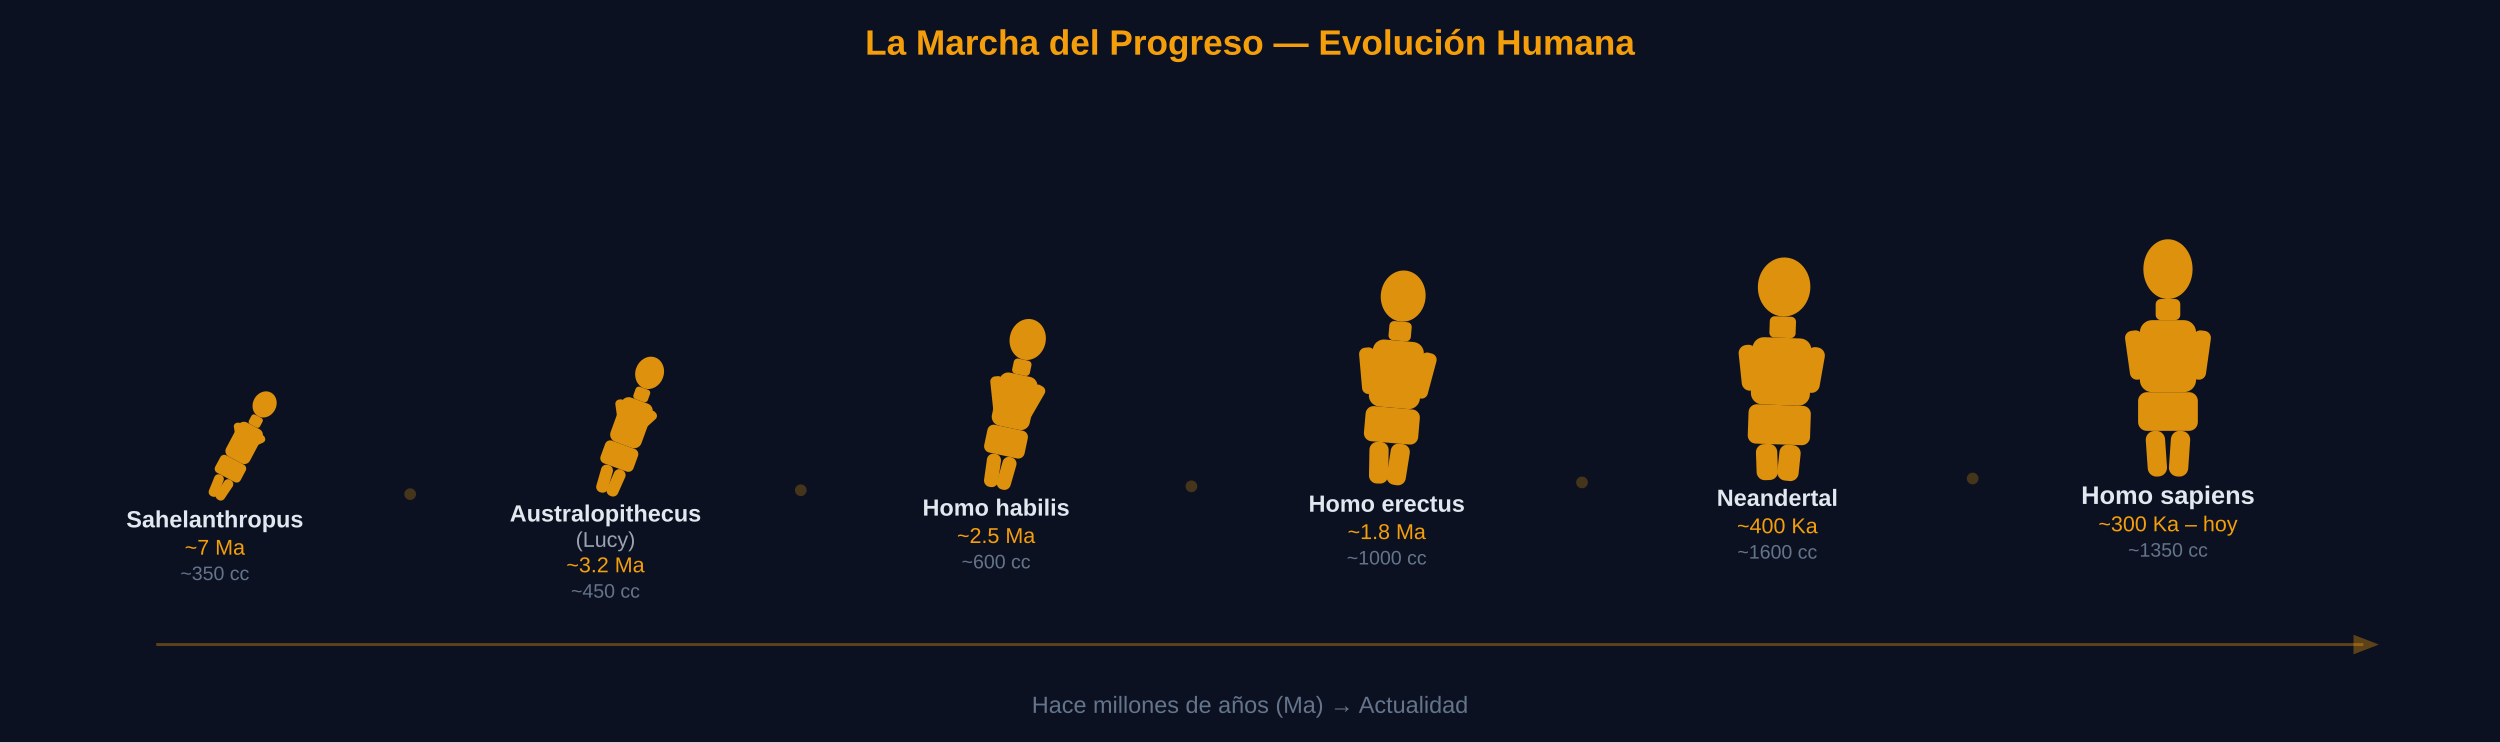
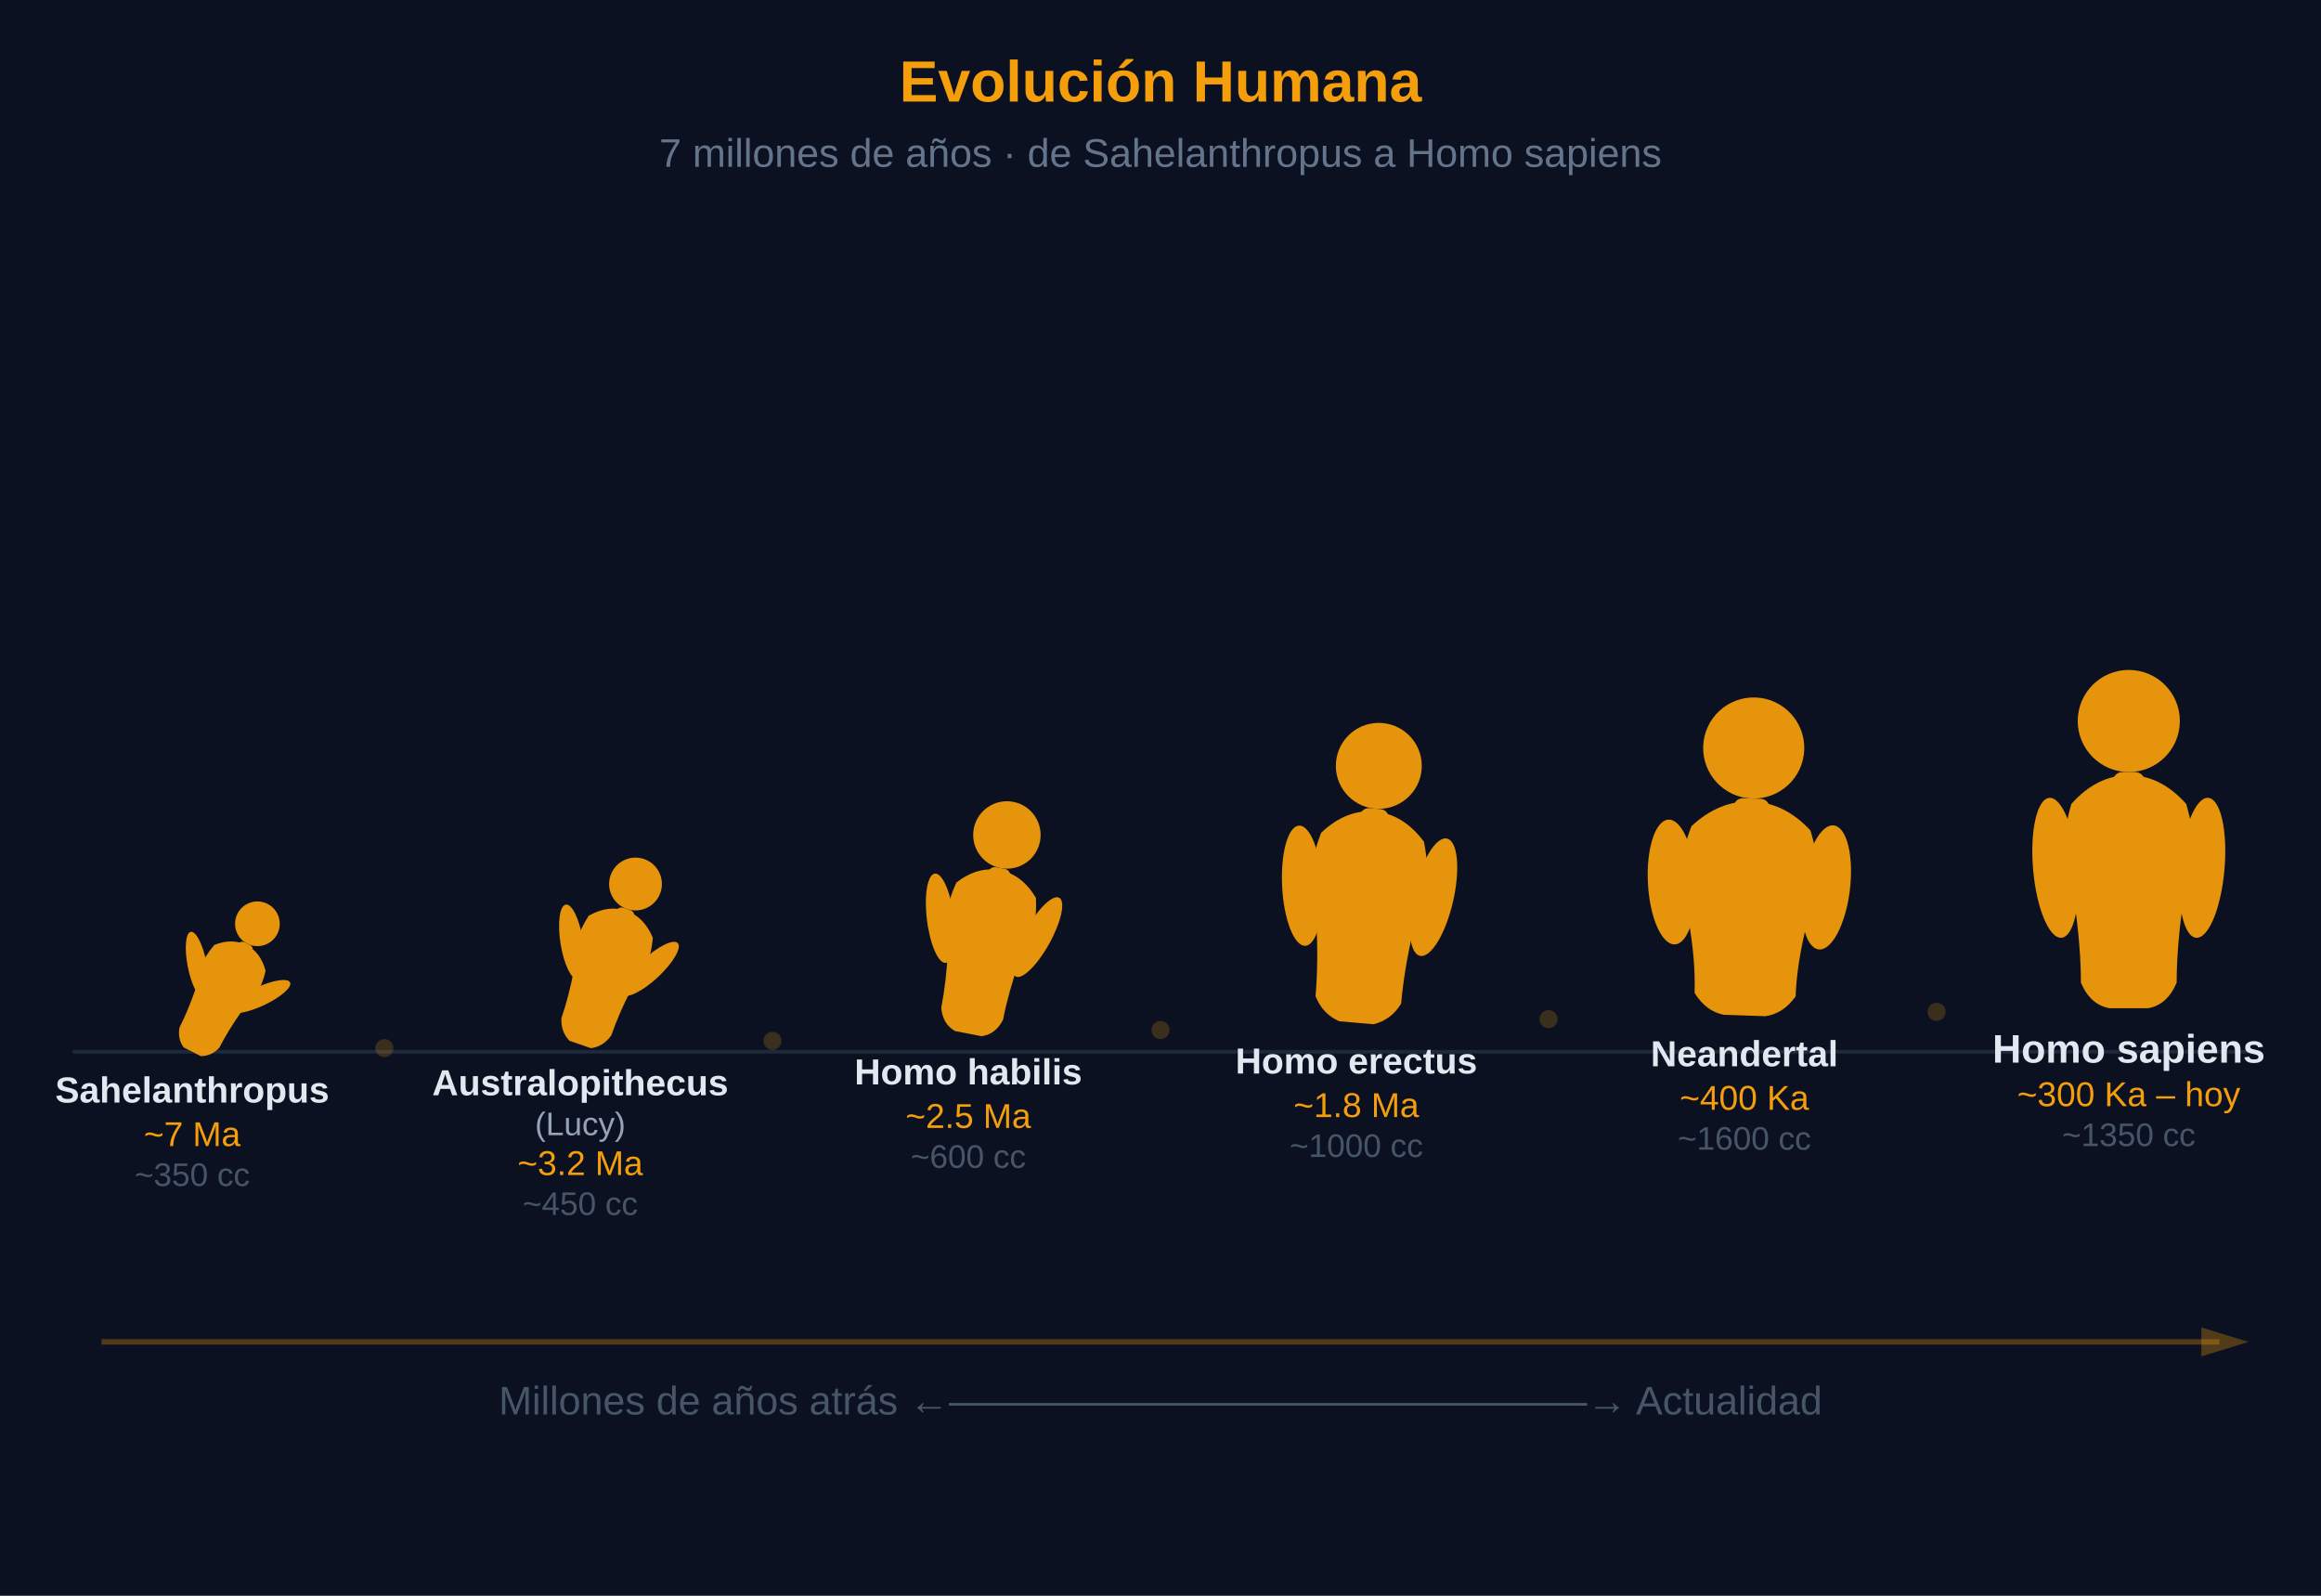
- <svg xmlns="http://www.w3.org/2000/svg" viewBox="0 0 1280 380">
-   <rect width="1280" height="380" fill="#0b1120" />
-   <text x="640" y="28" fill="#f59e0b" font-family="system-ui,Arial,sans-serif" font-size="18" font-weight="bold" text-anchor="middle">La Marcha del Progreso — Evolución Humana</text>
-   <line x1="80" y1="330" x2="1210" y2="330" stroke="#f59e0b" stroke-width="1.5" opacity="0.35" />
-   <polygon points="1205,325 1218,330 1205,335" fill="#f59e0b" opacity="0.35" />
-   <text x="640" y="365" fill="#64748b" font-family="system-ui,Arial,sans-serif" font-size="12" text-anchor="middle">Hace millones de años (Ma) → Actualidad</text>
-   <g fill="#f59e0b" opacity="0.9" transform="translate(110,255) rotate(28) scale(0.46)">
-     <ellipse cx="0" cy="-118" rx="13" ry="15" />
-     <rect x="-7" y="-103" width="14" height="12" rx="3" />
-     <rect x="-15" y="-91" width="30" height="43" rx="7" />
-     <rect x="-16" y="-48" width="32" height="22" rx="5" />
-     <rect x="-22" y="-86" width="9" height="36" rx="4" transform="rotate(-38,-17,-86)" />
-     <rect x="13" y="-86" width="9" height="36" rx="4" transform="rotate(38,17,-86)" />
-     <rect x="-12" y="-26" width="11" height="26" rx="5" transform="rotate(-6,-6,-26)" />
-     <rect x="1" y="-26" width="11" height="26" rx="5" transform="rotate(6,6,-26)" />
+ <svg xmlns="http://www.w3.org/2000/svg" viewBox="0 0 640 440">
+   <rect width="640" height="440" fill="#0b1120" />
+   <text x="320" y="28" fill="#f59e0b" font-family="system-ui,Arial,sans-serif" font-size="16" font-weight="bold" text-anchor="middle">Evolución Humana</text>
+   <text x="320" y="46" fill="#64748b" font-family="system-ui,Arial,sans-serif" font-size="11" text-anchor="middle">7 millones de años · de Sahelanthropus a Homo sapiens</text>
+   <line x1="20" y1="290" x2="620" y2="290" stroke="#1e293b" stroke-width="1" />
+   <g fill="#f59e0b" opacity="0.93" transform="translate(53,290) rotate(27) scale(0.44)">
+     <circle cx="0" cy="-90" r="14" />
+     <rect x="-5" y="-76" width="10" height="10" rx="3" />
+     <path d="M -18,-66 Q -22,-50 -16,-36 Q -14,-22 -14,-10 Q -12,-3 -6,0 L 6,0 Q 12,-3 14,-10 Q 14,-22 16,-36 Q 22,-50 18,-66 Q 10,-75 0,-75 Q -10,-75 -18,-66 Z" />
+     <ellipse cx="-22" cy="-50" rx="6" ry="21" transform="rotate(-38,-22,-50)" />
+     <ellipse cx="22" cy="-50" rx="6" ry="21" transform="rotate(38,22,-50)" />
  </g>
-   <text x="110" y="270" fill="#e2e8f0" font-family="system-ui,Arial,sans-serif" font-size="12" text-anchor="middle" font-weight="bold">Sahelanthropus</text>
-   <text x="110" y="284" fill="#f59e0b" font-family="system-ui,Arial,sans-serif" font-size="11" text-anchor="middle">~7 Ma</text>
-   <text x="110" y="297" fill="#64748b" font-family="system-ui,Arial,sans-serif" font-size="10" text-anchor="middle">~350 cc</text>
-   <g fill="#f59e0b" opacity="0.9" transform="translate(310,253) rotate(20) scale(0.56)">
-     <ellipse cx="0" cy="-118" rx="13" ry="15" />
-     <rect x="-7" y="-103" width="14" height="12" rx="3" />
-     <rect x="-15" y="-91" width="30" height="43" rx="7" />
-     <rect x="-16" y="-48" width="32" height="22" rx="5" />
-     <rect x="-22" y="-86" width="9" height="33" rx="4" transform="rotate(-28,-17,-86)" />
-     <rect x="13" y="-86" width="9" height="33" rx="4" transform="rotate(28,17,-86)" />
-     <rect x="-12" y="-26" width="11" height="26" rx="5" transform="rotate(-4,-6,-26)" />
-     <rect x="1" y="-26" width="11" height="26" rx="5" transform="rotate(4,6,-26)" />
+   <text x="53" y="304" fill="#e2e8f0" font-family="system-ui,Arial,sans-serif" font-size="10" text-anchor="middle" font-weight="bold">Sahelanthropus</text>
+   <text x="53" y="316" fill="#f59e0b" font-family="system-ui,Arial,sans-serif" font-size="9.5" text-anchor="middle">~7 Ma</text>
+   <text x="53" y="327" fill="#475569" font-family="system-ui,Arial,sans-serif" font-size="9" text-anchor="middle">~350 cc</text>
+   <g fill="#f59e0b" opacity="0.93" transform="translate(160,288) rotate(19) scale(0.52)">
+     <circle cx="0" cy="-90" r="14" />
+     <rect x="-5" y="-76" width="10" height="10" rx="3" />
+     <path d="M -18,-66 Q -22,-50 -16,-36 Q -14,-22 -14,-10 Q -12,-3 -6,0 L 6,0 Q 12,-3 14,-10 Q 14,-22 16,-36 Q 22,-50 18,-66 Q 10,-75 0,-75 Q -10,-75 -18,-66 Z" />
+     <ellipse cx="-22" cy="-50" rx="6" ry="20" transform="rotate(-28,-22,-50)" />
+     <ellipse cx="22" cy="-50" rx="6" ry="20" transform="rotate(28,22,-50)" />
  </g>
-   <text x="310" y="267" fill="#e2e8f0" font-family="system-ui,Arial,sans-serif" font-size="12" text-anchor="middle" font-weight="bold">Australopithecus</text>
-   <text x="310" y="280" fill="#cbd5e1" font-family="system-ui,Arial,sans-serif" font-size="11" text-anchor="middle" opacity="0.75">(Lucy)</text>
-   <text x="310" y="293" fill="#f59e0b" font-family="system-ui,Arial,sans-serif" font-size="11" text-anchor="middle">~3.2 Ma</text>
-   <text x="310" y="306" fill="#64748b" font-family="system-ui,Arial,sans-serif" font-size="10" text-anchor="middle">~450 cc</text>
-   <g fill="#f59e0b" opacity="0.9" transform="translate(510,250) rotate(12) scale(0.66)">
-     <ellipse cx="0" cy="-118" rx="14" ry="16" />
-     <rect x="-7" y="-102" width="14" height="12" rx="3" />
-     <rect x="-15" y="-90" width="30" height="42" rx="7" />
-     <rect x="-16" y="-48" width="32" height="22" rx="5" />
-     <rect x="-23" y="-85" width="10" height="30" rx="4" transform="rotate(-18,-18,-85)" />
-     <rect x="13" y="-85" width="10" height="30" rx="4" transform="rotate(18,18,-85)" />
-     <rect x="-12" y="-26" width="11" height="26" rx="5" transform="rotate(-4,-6,-26)" />
-     <rect x="1" y="-26" width="11" height="26" rx="5" transform="rotate(4,6,-26)" />
+   <text x="160" y="302" fill="#e2e8f0" font-family="system-ui,Arial,sans-serif" font-size="10" text-anchor="middle" font-weight="bold">Australopithecus</text>
+   <text x="160" y="313" fill="#94a3b8" font-family="system-ui,Arial,sans-serif" font-size="9" text-anchor="middle">(Lucy)</text>
+   <text x="160" y="324" fill="#f59e0b" font-family="system-ui,Arial,sans-serif" font-size="9.5" text-anchor="middle">~3.2 Ma</text>
+   <text x="160" y="335" fill="#475569" font-family="system-ui,Arial,sans-serif" font-size="9" text-anchor="middle">~450 cc</text>
+   <g fill="#f59e0b" opacity="0.93" transform="translate(267,285) rotate(11) scale(0.62)">
+     <circle cx="0" cy="-90" r="15" />
+     <rect x="-5" y="-75" width="10" height="10" rx="3" />
+     <path d="M -18,-65 Q -22,-49 -16,-35 Q -14,-21 -14,-9 Q -12,-2 -6,0 L 6,0 Q 12,-2 14,-9 Q 14,-21 16,-35 Q 22,-49 18,-65 Q 10,-74 0,-74 Q -10,-74 -18,-65 Z" />
+     <ellipse cx="-22" cy="-48" rx="6" ry="20" transform="rotate(-18,-22,-48)" />
+     <ellipse cx="22" cy="-48" rx="6" ry="20" transform="rotate(18,22,-48)" />
  </g>
-   <text x="510" y="264" fill="#e2e8f0" font-family="system-ui,Arial,sans-serif" font-size="12" text-anchor="middle" font-weight="bold">Homo habilis</text>
-   <text x="510" y="278" fill="#f59e0b" font-family="system-ui,Arial,sans-serif" font-size="11" text-anchor="middle">~2.5 Ma</text>
-   <text x="510" y="291" fill="#64748b" font-family="system-ui,Arial,sans-serif" font-size="10" text-anchor="middle">~600 cc</text>
-   <g fill="#f59e0b" opacity="0.9" transform="translate(710,248) rotate(5) scale(0.82)">
-     <ellipse cx="0" cy="-118" rx="14" ry="16" />
-     <rect x="-7" y="-102" width="14" height="12" rx="3" />
-     <rect x="-16" y="-90" width="32" height="42" rx="7" />
-     <rect x="-17" y="-48" width="34" height="22" rx="5" />
-     <rect x="-25" y="-84" width="10" height="29" rx="4" transform="rotate(-10,-20,-84)" />
-     <rect x="15" y="-84" width="10" height="29" rx="4" transform="rotate(10,20,-84)" />
-     <rect x="-13" y="-26" width="12" height="26" rx="5" transform="rotate(-4,-7,-26)" />
-     <rect x="1" y="-26" width="12" height="26" rx="5" transform="rotate(4,7,-26)" />
+   <text x="267" y="299" fill="#e2e8f0" font-family="system-ui,Arial,sans-serif" font-size="10" text-anchor="middle" font-weight="bold">Homo habilis</text>
+   <text x="267" y="311" fill="#f59e0b" font-family="system-ui,Arial,sans-serif" font-size="9.5" text-anchor="middle">~2.5 Ma</text>
+   <text x="267" y="322" fill="#475569" font-family="system-ui,Arial,sans-serif" font-size="9" text-anchor="middle">~600 cc</text>
+   <g fill="#f59e0b" opacity="0.93" transform="translate(374,282) rotate(5) scale(0.79)">
+     <circle cx="0" cy="-90" r="15" />
+     <rect x="-5" y="-75" width="10" height="10" rx="3" />
+     <path d="M -18,-65 Q -23,-48 -17,-34 Q -15,-20 -15,-8 Q -12,-2 -6,0 L 6,0 Q 12,-2 15,-8 Q 15,-20 17,-34 Q 23,-48 18,-65 Q 10,-74 0,-74 Q -10,-74 -18,-65 Z" />
+     <ellipse cx="-23" cy="-46" rx="7" ry="21" transform="rotate(-8,-23,-46)" />
+     <ellipse cx="23" cy="-46" rx="7" ry="21" transform="rotate(8,23,-46)" />
  </g>
-   <text x="710" y="262" fill="#e2e8f0" font-family="system-ui,Arial,sans-serif" font-size="12" text-anchor="middle" font-weight="bold">Homo erectus</text>
-   <text x="710" y="276" fill="#f59e0b" font-family="system-ui,Arial,sans-serif" font-size="11" text-anchor="middle">~1.8 Ma</text>
-   <text x="710" y="289" fill="#64748b" font-family="system-ui,Arial,sans-serif" font-size="10" text-anchor="middle">~1000 cc</text>
-   <g fill="#f59e0b" opacity="0.9" transform="translate(910,246) rotate(2) scale(0.84)">
-     <ellipse cx="0" cy="-118" rx="16" ry="18" />
-     <rect x="-8" y="-100" width="16" height="13" rx="3" />
-     <rect x="-18" y="-87" width="36" height="41" rx="7" />
-     <rect x="-19" y="-46" width="38" height="24" rx="5" />
-     <rect x="-27" y="-82" width="11" height="28" rx="5" transform="rotate(-8,-21,-82)" />
-     <rect x="16" y="-82" width="11" height="28" rx="5" transform="rotate(8,21,-82)" />
-     <rect x="-14" y="-22" width="13" height="22" rx="5" transform="rotate(-4,-7,-22)" />
-     <rect x="1" y="-22" width="13" height="22" rx="5" transform="rotate(4,7,-22)" />
+   <text x="374" y="296" fill="#e2e8f0" font-family="system-ui,Arial,sans-serif" font-size="10" text-anchor="middle" font-weight="bold">Homo erectus</text>
+   <text x="374" y="308" fill="#f59e0b" font-family="system-ui,Arial,sans-serif" font-size="9.5" text-anchor="middle">~1.8 Ma</text>
+   <text x="374" y="319" fill="#475569" font-family="system-ui,Arial,sans-serif" font-size="9" text-anchor="middle">~1000 cc</text>
+   <g fill="#f59e0b" opacity="0.93" transform="translate(481,280) rotate(2) scale(0.82)">
+     <circle cx="0" cy="-90" r="17" />
+     <rect x="-6" y="-73" width="12" height="10" rx="3" />
+     <path d="M -20,-63 Q -26,-46 -20,-32 Q -17,-18 -17,-7 Q -13,-1 -7,0 L 7,0 Q 13,-1 17,-7 Q 17,-18 20,-32 Q 26,-46 20,-63 Q 11,-72 0,-72 Q -11,-72 -20,-63 Z" />
+     <ellipse cx="-26" cy="-44" rx="8" ry="21" transform="rotate(-5,-26,-44)" />
+     <ellipse cx="26" cy="-44" rx="8" ry="21" transform="rotate(5,26,-44)" />
  </g>
-   <text x="910" y="259" fill="#e2e8f0" font-family="system-ui,Arial,sans-serif" font-size="12" text-anchor="middle" font-weight="bold">Neandertal</text>
-   <text x="910" y="273" fill="#f59e0b" font-family="system-ui,Arial,sans-serif" font-size="11" text-anchor="middle">~400 Ka</text>
-   <text x="910" y="286" fill="#64748b" font-family="system-ui,Arial,sans-serif" font-size="10" text-anchor="middle">~1600 cc</text>
-   <g fill="#f59e0b" opacity="0.9" transform="translate(1110,244) rotate(0) scale(0.90)">
-     <ellipse cx="0" cy="-118" rx="14" ry="17" />
-     <rect x="-7" y="-101" width="14" height="12" rx="3" />
-     <rect x="-16" y="-89" width="32" height="41" rx="7" />
-     <rect x="-17" y="-48" width="34" height="22" rx="5" />
-     <rect x="-25" y="-83" width="10" height="28" rx="4" transform="rotate(-8,-20,-83)" />
-     <rect x="15" y="-83" width="10" height="28" rx="4" transform="rotate(8,20,-83)" />
-     <rect x="-13" y="-26" width="11" height="26" rx="5" transform="rotate(-4,-7,-26)" />
-     <rect x="2" y="-26" width="11" height="26" rx="5" transform="rotate(4,7,-26)" />
+   <text x="481" y="294" fill="#e2e8f0" font-family="system-ui,Arial,sans-serif" font-size="10" text-anchor="middle" font-weight="bold">Neandertal</text>
+   <text x="481" y="306" fill="#f59e0b" font-family="system-ui,Arial,sans-serif" font-size="9.5" text-anchor="middle">~400 Ka</text>
+   <text x="481" y="317" fill="#475569" font-family="system-ui,Arial,sans-serif" font-size="9" text-anchor="middle">~1600 cc</text>
+   <g fill="#f59e0b" opacity="0.93" transform="translate(587,278) rotate(0) scale(0.88)">
+     <circle cx="0" cy="-90" r="16" />
+     <rect x="-5" y="-74" width="10" height="10" rx="3" />
+     <path d="M -18,-64 Q -23,-47 -17,-33 Q -15,-19 -15,-8 Q -12,-1 -6,0 L 6,0 Q 12,-1 15,-8 Q 15,-19 17,-33 Q 23,-47 18,-64 Q 10,-73 0,-73 Q -10,-73 -18,-64 Z" />
+     <ellipse cx="-23" cy="-44" rx="7" ry="22" transform="rotate(-5,-23,-44)" />
+     <ellipse cx="23" cy="-44" rx="7" ry="22" transform="rotate(5,23,-44)" />
  </g>
-   <text x="1110" y="258" fill="#e2e8f0" font-family="system-ui,Arial,sans-serif" font-size="13" text-anchor="middle" font-weight="bold">Homo sapiens</text>
-   <text x="1110" y="272" fill="#f59e0b" font-family="system-ui,Arial,sans-serif" font-size="11" text-anchor="middle">~300 Ka – hoy</text>
-   <text x="1110" y="285" fill="#64748b" font-family="system-ui,Arial,sans-serif" font-size="10" text-anchor="middle">~1350 cc</text>
-   <circle cx="210" cy="253" r="3" fill="#f59e0b" opacity="0.25" />
-   <circle cx="410" cy="251" r="3" fill="#f59e0b" opacity="0.25" />
-   <circle cx="610" cy="249" r="3" fill="#f59e0b" opacity="0.25" />
-   <circle cx="810" cy="247" r="3" fill="#f59e0b" opacity="0.25" />
-   <circle cx="1010" cy="245" r="3" fill="#f59e0b" opacity="0.25" />
+   <text x="587" y="293" fill="#e2e8f0" font-family="system-ui,Arial,sans-serif" font-size="11" text-anchor="middle" font-weight="bold">Homo sapiens</text>
+   <text x="587" y="305" fill="#f59e0b" font-family="system-ui,Arial,sans-serif" font-size="9.5" text-anchor="middle">~300 Ka – hoy</text>
+   <text x="587" y="316" fill="#475569" font-family="system-ui,Arial,sans-serif" font-size="9" text-anchor="middle">~1350 cc</text>
+   <line x1="28" y1="370" x2="612" y2="370" stroke="#f59e0b" stroke-width="1.5" opacity="0.3" />
+   <polygon points="607,366 620,370 607,374" fill="#f59e0b" opacity="0.3" />
+   <text x="320" y="390" fill="#475569" font-family="system-ui,Arial,sans-serif" font-size="11" text-anchor="middle">Millones de años atrás ←————————————————→ Actualidad</text>
+   <circle cx="106" cy="289" r="2.5" fill="#f59e0b" opacity="0.2" />
+   <circle cx="213" cy="287" r="2.5" fill="#f59e0b" opacity="0.2" />
+   <circle cx="320" cy="284" r="2.5" fill="#f59e0b" opacity="0.2" />
+   <circle cx="427" cy="281" r="2.5" fill="#f59e0b" opacity="0.2" />
+   <circle cx="534" cy="279" r="2.5" fill="#f59e0b" opacity="0.2" />
</svg>
